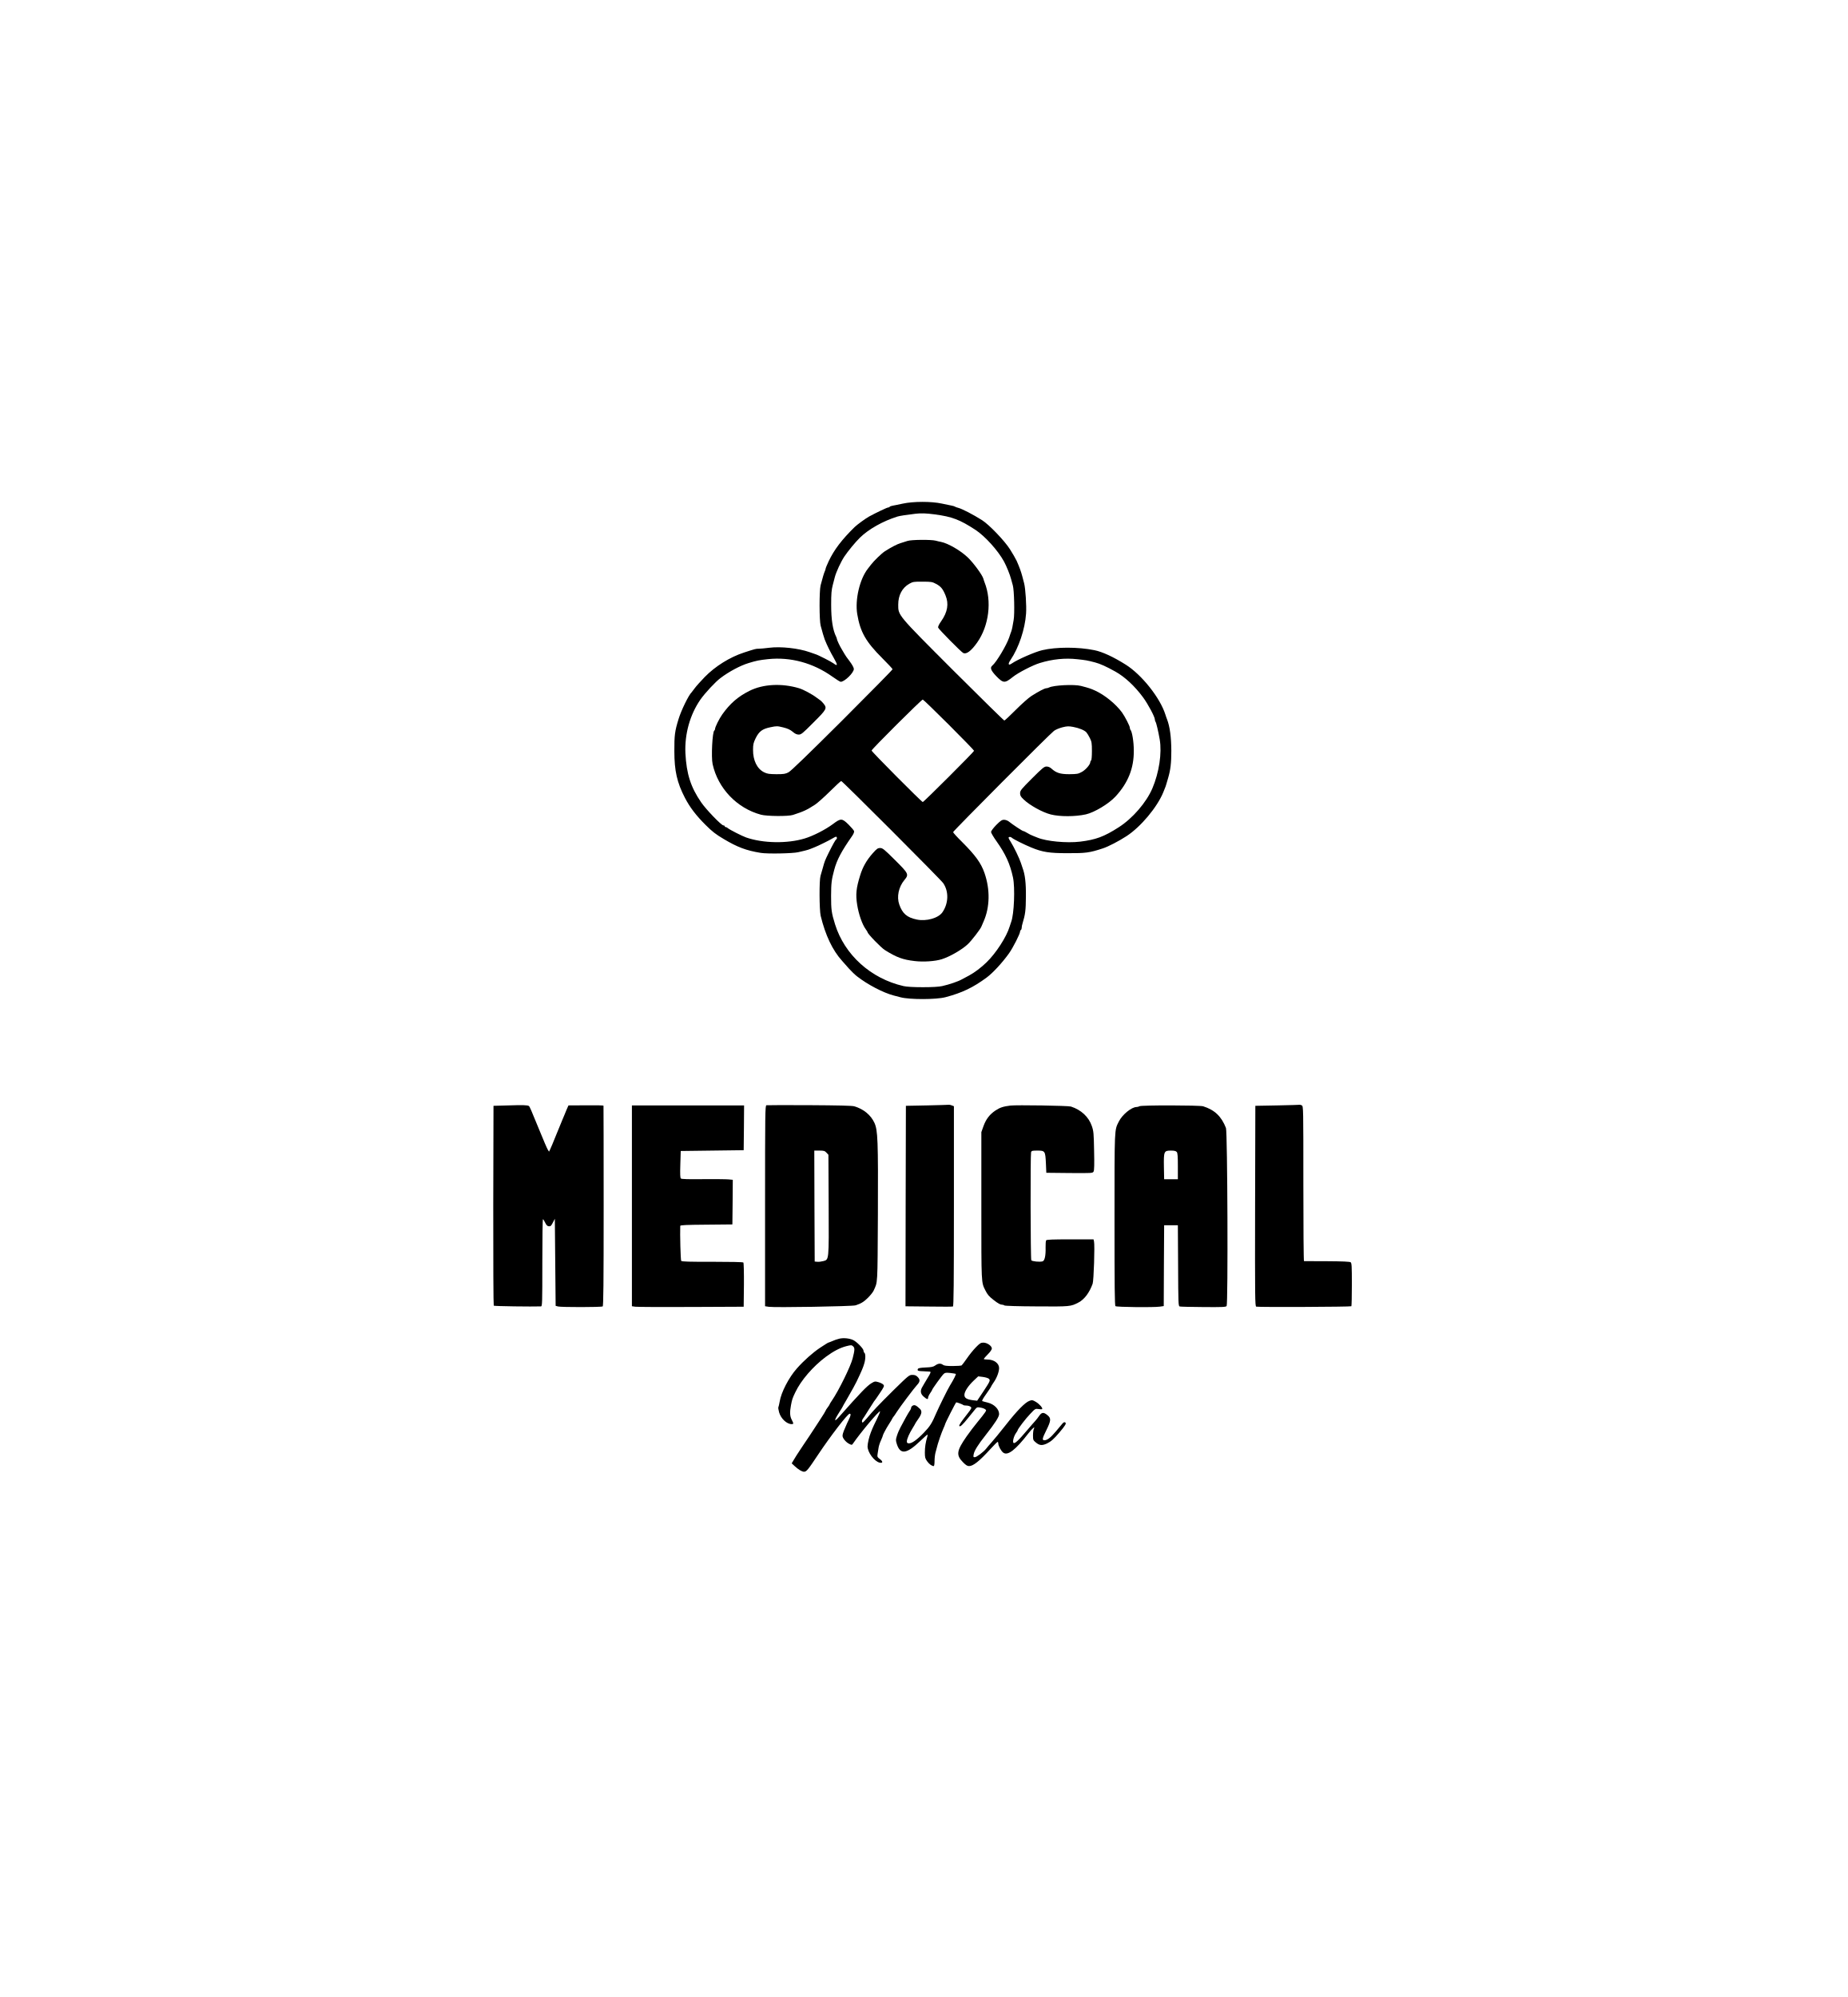
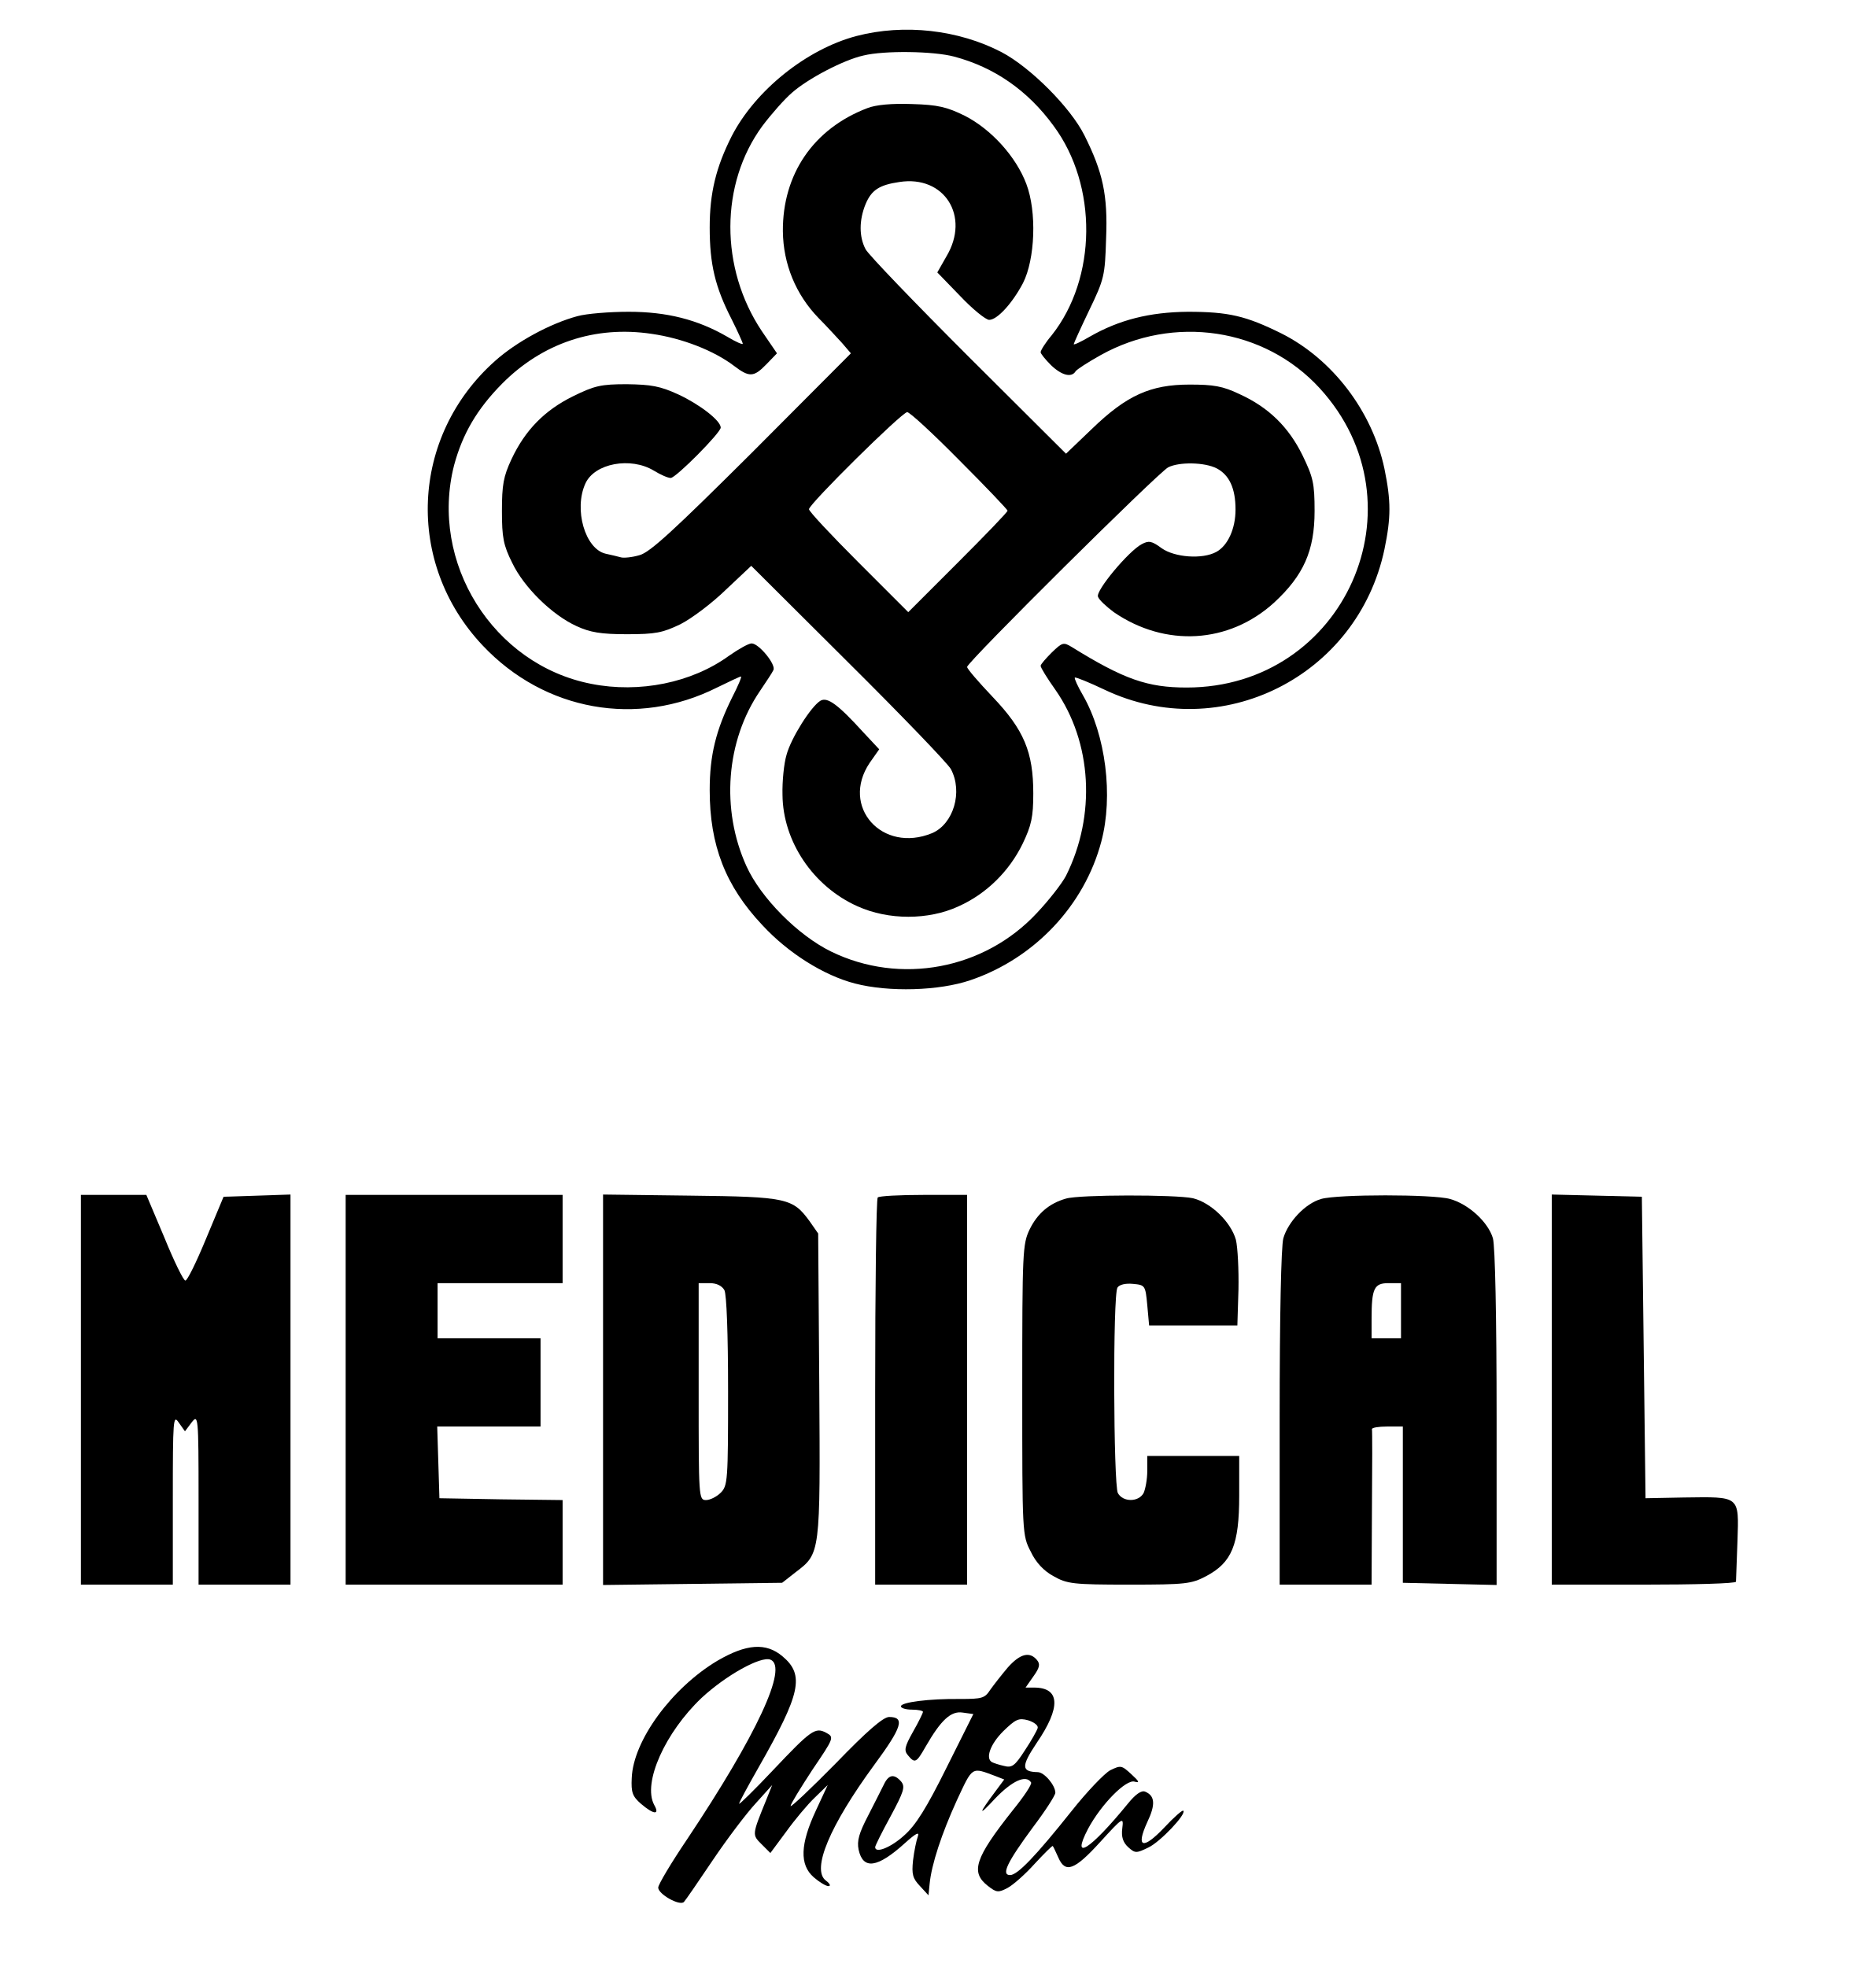
- <svg xmlns="http://www.w3.org/2000/svg" version="1.0" width="2289pt" height="2475pt" viewBox="0 0 2289 2475" preserveAspectRatio="xMidYMid meet">
-   <g transform="translate(0,2475) scale(0.1,-0.1)" fill="#000000" stroke="none">
-     <path d="M11185 18508 c-49 -11 -105 -22 -123 -25 -18 -3 -35 -9 -38 -14 -3 -5 -12 -9 -20 -9 -13 0 -149 -65 -234 -111 -48 -27 -145 -98 -180 -131 -161 -158 -254 -281 -322 -424 -21 -45 -38 -87 -38 -93 0 -6 -4 -19 -9 -29 -9 -18 -31 -91 -53 -177 -17 -71 -17 -434 1 -500 20 -75 41 -147 50 -170 27 -69 72 -160 109 -223 54 -94 55 -115 1 -74 -26 20 -192 105 -224 114 -11 4 -45 15 -75 26 -136 48 -355 72 -498 54 -53 -7 -112 -12 -131 -12 -36 0 -43 -2 -181 -47 -176 -57 -357 -170 -488 -304 -50 -52 -106 -114 -124 -139 -18 -25 -35 -47 -38 -50 -35 -31 -131 -227 -163 -335 -45 -147 -52 -198 -51 -395 0 -243 33 -389 131 -578 61 -118 140 -221 257 -337 80 -80 126 -116 223 -173 169 -101 279 -143 458 -172 81 -14 395 -8 465 8 25 6 63 15 85 20 22 5 54 15 70 22 17 7 39 16 50 20 37 14 180 84 217 107 21 13 42 23 48 23 12 0 14 -27 3 -32 -10 -4 -43 -63 -95 -168 -48 -98 -50 -105 -72 -185 -10 -33 -22 -78 -29 -100 -17 -56 -15 -422 2 -495 58 -240 147 -428 266 -559 18 -20 56 -63 85 -96 30 -33 74 -76 99 -95 130 -102 327 -205 456 -238 22 -6 60 -16 84 -22 113 -30 443 -29 556 1 208 55 341 119 511 244 77 57 194 184 277 300 49 69 137 242 137 270 0 8 5 17 10 20 6 3 10 16 10 27 0 12 4 35 10 52 34 113 41 161 42 332 2 172 -11 278 -42 359 -4 11 -13 38 -20 60 -18 57 -88 201 -127 263 -28 44 -31 53 -18 58 9 4 23 0 33 -9 21 -19 154 -85 242 -121 138 -57 223 -70 445 -70 229 -1 275 5 442 60 65 21 198 90 293 152 176 115 378 357 454 542 30 74 34 84 39 105 3 11 13 45 22 75 29 99 39 183 39 335 -1 171 -18 299 -53 390 -5 11 -14 38 -21 60 -65 206 -292 492 -490 617 -152 96 -290 160 -390 180 -201 41 -471 41 -645 0 -90 -21 -306 -115 -378 -165 -43 -30 -51 -8 -16 43 103 152 180 383 193 575 7 94 -7 313 -24 376 -6 24 -16 62 -22 84 -16 61 -36 116 -71 195 -10 22 -53 97 -82 142 -68 107 -259 306 -346 361 -112 71 -248 141 -295 153 -16 4 -33 10 -39 14 -5 4 -23 10 -40 13 -16 3 -73 15 -125 26 -128 28 -354 28 -485 -1z m397 -133 c216 -29 311 -65 505 -192 119 -78 281 -258 354 -393 30 -55 73 -161 87 -215 6 -22 16 -58 22 -80 17 -58 24 -357 10 -430 -6 -33 -13 -73 -16 -90 -3 -16 -9 -39 -13 -50 -5 -11 -16 -45 -26 -75 -33 -97 -158 -307 -210 -350 -30 -25 -17 -59 46 -126 91 -94 108 -95 209 -14 66 53 248 147 335 173 156 48 312 64 463 47 103 -11 123 -14 222 -40 63 -17 135 -49 250 -113 117 -65 241 -180 344 -320 61 -83 146 -242 146 -274 0 -10 4 -23 8 -28 9 -10 34 -116 52 -219 29 -168 -7 -410 -91 -607 -74 -174 -246 -373 -417 -482 -182 -117 -284 -154 -478 -178 -169 -20 -419 4 -529 50 -11 5 -36 15 -55 22 -19 7 -52 23 -72 36 -21 13 -42 23 -48 23 -11 0 -132 80 -180 119 -14 11 -40 21 -58 21 -28 0 -44 -11 -98 -65 -36 -37 -64 -75 -64 -86 0 -11 31 -64 69 -117 111 -157 166 -276 203 -447 27 -126 14 -455 -22 -550 -4 -11 -13 -38 -20 -60 -38 -126 -167 -326 -284 -440 -66 -65 -152 -130 -218 -165 -29 -15 -70 -37 -90 -48 -43 -25 -157 -64 -243 -83 -39 -9 -123 -14 -240 -14 -117 0 -201 5 -240 14 -405 93 -730 387 -848 766 -44 141 -49 182 -49 352 1 157 5 197 39 323 34 125 87 226 221 418 17 24 28 50 25 61 -2 10 -33 46 -68 81 -81 80 -96 81 -194 7 -93 -69 -244 -147 -351 -179 -214 -65 -516 -60 -725 13 -49 17 -204 96 -226 115 -8 8 -21 14 -27 14 -7 0 -12 5 -12 10 0 6 -7 10 -16 10 -25 0 -213 195 -275 285 -130 188 -183 354 -196 610 -11 238 57 479 186 665 58 82 185 219 248 266 105 80 248 156 348 186 98 30 131 37 243 49 277 29 558 -47 796 -217 49 -35 95 -64 103 -64 48 0 163 112 163 159 0 16 -20 53 -53 97 -30 39 -57 77 -60 85 -4 8 -18 32 -32 54 -28 45 -65 123 -65 136 0 5 -4 17 -9 27 -42 83 -62 212 -62 397 0 138 4 184 20 245 11 41 23 86 26 100 17 63 74 187 117 252 45 67 135 177 193 234 108 106 286 206 465 262 30 9 107 21 225 35 68 8 130 6 237 -8z" />
-     <path d="M11245 18046 c-22 -7 -60 -19 -85 -27 -44 -13 -115 -50 -195 -101 -38 -24 -136 -118 -173 -167 -9 -13 -26 -35 -38 -49 -102 -130 -161 -385 -132 -562 37 -223 107 -345 313 -550 69 -69 125 -129 125 -135 0 -5 -280 -290 -622 -632 -424 -422 -637 -629 -668 -645 -39 -20 -59 -23 -150 -23 -88 1 -112 4 -151 23 -88 43 -139 148 -138 280 0 66 5 86 32 142 43 87 83 116 184 137 77 16 84 16 157 -2 57 -14 88 -29 118 -54 29 -25 50 -35 75 -35 31 0 49 15 183 150 166 165 171 176 123 236 -16 18 -31 34 -35 36 -3 2 -26 18 -50 36 -53 41 -165 101 -216 116 -217 65 -449 52 -617 -33 -142 -71 -240 -157 -336 -292 -38 -54 -89 -157 -89 -180 0 -7 -4 -16 -9 -19 -24 -15 -40 -328 -21 -416 66 -300 301 -547 599 -627 73 -20 339 -22 396 -3 136 44 173 62 275 128 30 20 113 94 184 164 70 70 133 128 140 128 14 0 1235 -1222 1264 -1266 70 -103 66 -249 -10 -360 -50 -73 -201 -116 -320 -90 -120 25 -176 74 -215 186 -34 95 -8 218 64 304 57 69 53 78 -117 247 -135 134 -153 149 -184 149 -30 0 -42 -9 -92 -65 -76 -86 -124 -170 -156 -275 -49 -157 -57 -235 -37 -362 19 -120 63 -245 106 -304 13 -17 23 -34 23 -37 0 -20 167 -192 215 -222 145 -91 222 -119 370 -136 107 -13 254 -3 335 23 99 31 252 119 323 187 45 42 155 185 167 216 4 11 17 41 28 65 78 176 82 396 11 600 -43 124 -112 219 -278 385 -61 60 -111 115 -111 122 0 13 1196 1215 1250 1255 19 15 66 34 104 44 59 15 78 15 134 5 74 -14 140 -41 164 -68 9 -10 28 -41 42 -69 23 -46 26 -64 26 -162 0 -63 -4 -113 -10 -117 -5 -3 -10 -13 -10 -20 0 -29 -56 -95 -105 -122 -46 -25 -59 -27 -155 -28 -114 0 -163 16 -222 70 -18 16 -39 25 -60 25 -29 0 -50 -17 -181 -148 -134 -134 -147 -150 -147 -183 0 -28 8 -43 43 -76 75 -73 234 -161 337 -187 114 -29 304 -28 435 1 106 24 284 131 367 221 156 169 229 351 227 570 0 108 -21 238 -42 258 -4 4 -7 15 -7 25 0 20 -61 139 -97 189 -77 105 -214 217 -333 271 -52 24 -79 33 -176 58 -84 22 -340 9 -396 -20 -10 -5 -25 -9 -34 -9 -20 0 -96 -40 -184 -96 -36 -23 -123 -101 -195 -173 -71 -72 -135 -131 -140 -131 -6 0 -290 279 -631 619 -698 699 -684 682 -684 818 0 116 49 208 137 258 44 25 57 27 164 26 109 0 120 -2 169 -28 59 -32 83 -61 116 -142 43 -104 26 -206 -53 -319 -29 -41 -42 -69 -38 -81 6 -19 280 -297 309 -313 39 -22 99 23 173 127 148 209 186 516 92 750 -4 11 -11 30 -14 43 -13 47 -126 200 -194 264 -90 86 -243 174 -331 192 -14 2 -43 9 -65 15 -57 15 -301 13 -350 -3z m512 -2278 c172 -172 313 -317 313 -323 0 -12 -623 -635 -636 -635 -14 0 -634 624 -634 638 0 16 618 632 634 632 6 0 152 -141 323 -312z" />
-     <path d="M6300 11050 l-185 -5 -3 -1234 c-1 -679 2 -1239 6 -1243 7 -7 477 -13 585 -9 16 1 17 34 17 541 0 297 3 540 8 540 4 -1 16 -20 27 -43 15 -31 27 -43 45 -45 22 -2 30 5 50 45 l25 48 5 -539 5 -540 30 -8 c38 -10 536 -10 553 1 9 6 12 275 12 1246 0 681 -1 1239 -2 1241 -6 5 -60 6 -244 5 l-190 -1 -23 -52 c-12 -29 -26 -62 -30 -73 -5 -11 -13 -31 -19 -45 -6 -14 -41 -99 -78 -190 -36 -91 -72 -176 -79 -189 l-12 -24 -15 24 c-9 13 -55 121 -103 239 -105 257 -122 297 -132 303 -18 11 -78 13 -253 7z" />
-     <path d="M9497 11052 c-16 -3 -17 -93 -17 -1247 l0 -1244 47 -7 c71 -11 1032 5 1073 18 67 21 104 43 156 95 29 29 60 68 68 85 53 118 49 46 54 943 4 926 -1 1047 -43 1139 -45 98 -136 172 -250 205 -27 8 -203 12 -556 14 -283 1 -523 1 -532 -1z m744 -588 l24 -26 3 -619 c3 -702 5 -679 -68 -699 -23 -6 -56 -10 -73 -8 l-32 3 -3 688 -2 687 63 0 c55 0 67 -3 88 -26z" />
-     <path d="M11485 11050 l-260 -5 -3 -1242 -2 -1243 27 0 c16 0 145 -1 288 -3 144 -2 266 -2 273 1 9 3 12 283 12 1243 l0 1239 -26 10 c-14 6 -31 9 -37 8 -7 -1 -129 -5 -272 -8z" />
-     <path d="M12520 11048 c-89 -11 -129 -24 -185 -61 -72 -48 -118 -108 -149 -195 l-26 -73 0 -914 c0 -984 -2 -944 51 -1050 26 -51 44 -72 99 -115 57 -45 85 -60 108 -60 10 0 22 -4 27 -9 6 -6 173 -11 400 -12 415 -3 422 -2 518 48 72 37 136 121 176 233 14 38 28 479 17 524 l-6 26 -289 0 c-219 0 -291 -3 -298 -12 -5 -7 -8 -47 -7 -88 3 -101 -11 -166 -38 -173 -37 -10 -130 0 -139 14 -10 16 -12 1301 -3 1337 6 20 12 22 80 22 93 0 97 -6 104 -160 l5 -115 287 -3 c284 -2 287 -2 299 19 8 15 10 91 6 258 -4 214 -6 242 -28 305 -38 113 -132 201 -259 242 -33 11 -679 21 -750 12z" />
-     <path d="M15830 11050 l-275 -5 -3 -1241 c-2 -1147 -1 -1242 14 -1248 22 -8 1170 -3 1179 5 3 4 6 125 6 270 0 228 -2 265 -15 275 -11 8 -102 12 -294 13 -152 0 -280 1 -284 1 -5 0 -8 432 -8 960 0 938 0 960 -19 970 -11 5 -21 9 -23 8 -2 -1 -127 -5 -278 -8z" />
-     <path d="M7830 9806 l0 -1245 43 -6 c23 -3 335 -5 692 -3 l650 3 3 269 c1 159 -2 274 -7 279 -6 6 -162 9 -384 9 -286 -1 -378 2 -386 11 -8 10 -16 330 -12 434 1 10 76 13 324 15 l322 3 3 277 2 276 -52 5 c-29 3 -171 4 -316 3 -181 -2 -266 0 -275 8 -9 8 -11 50 -7 176 l5 165 390 5 390 5 3 278 2 277 -695 0 -695 0 0 -1244z" />
-     <path d="M14120 11040 c-8 -5 -25 -10 -37 -10 -62 0 -178 -95 -220 -181 -55 -109 -53 -66 -53 -1214 0 -843 2 -1065 12 -1073 15 -12 468 -17 549 -6 l49 7 2 501 3 501 85 0 85 0 3 -501 c2 -469 3 -502 20 -506 9 -3 141 -6 293 -7 232 -2 277 0 288 12 19 23 11 2158 -8 2207 -57 145 -139 223 -282 269 -45 14 -767 15 -789 1z m461 -567 c11 -12 14 -55 14 -177 l0 -161 -85 0 -85 0 -3 154 c-3 192 1 201 87 201 42 0 62 -5 72 -17z" />
-     <path d="M10400 8159 c-25 -6 -64 -19 -87 -30 -24 -10 -46 -19 -49 -19 -4 0 -50 -29 -103 -64 -91 -61 -199 -157 -287 -256 -98 -110 -195 -296 -213 -411 -6 -33 -13 -64 -16 -69 -4 -6 1 -34 9 -64 23 -79 95 -146 156 -146 25 0 25 6 0 55 -23 44 -25 92 -9 179 14 73 17 84 54 161 70 148 219 320 378 439 95 70 175 112 257 133 57 14 62 14 81 -3 22 -20 21 -45 -6 -150 -25 -99 -172 -398 -256 -521 -16 -23 -29 -44 -29 -48 0 -3 -11 -21 -25 -39 -14 -18 -25 -36 -25 -40 0 -4 -30 -53 -67 -109 -37 -56 -70 -107 -73 -112 -3 -6 -32 -50 -65 -99 -33 -48 -65 -95 -70 -104 -6 -9 -28 -44 -51 -77 -22 -33 -53 -81 -67 -106 l-27 -45 33 -31 c51 -47 93 -73 120 -73 30 0 48 22 173 210 158 237 367 508 392 509 18 1 15 -24 -12 -77 -13 -26 -28 -58 -33 -72 -6 -14 -18 -42 -27 -63 -9 -21 -16 -48 -16 -62 0 -29 41 -79 83 -100 30 -15 33 -15 45 2 100 145 326 413 337 401 3 -2 -16 -47 -41 -99 -26 -52 -50 -103 -54 -114 -4 -11 -13 -33 -20 -50 -20 -50 -40 -134 -40 -171 0 -73 82 -184 148 -201 42 -10 46 12 7 42 -34 25 -36 31 -31 64 4 20 9 54 12 76 3 22 16 64 30 93 13 29 24 57 24 62 0 9 40 85 69 130 33 52 41 65 48 80 4 8 10 17 13 20 4 3 24 32 44 64 39 61 215 295 249 331 38 40 40 65 10 97 -21 22 -36 28 -68 28 -39 0 -46 -6 -236 -192 -192 -191 -243 -244 -328 -346 -24 -28 -47 -52 -52 -52 -12 0 -11 28 1 43 6 7 38 57 72 112 34 55 64 102 67 105 4 3 35 47 69 98 59 88 62 95 47 112 -9 10 -36 23 -60 30 -41 12 -47 11 -87 -13 -54 -32 -143 -125 -395 -410 -69 -79 -73 -59 -8 43 25 39 45 72 45 74 0 2 23 43 52 92 70 122 104 184 121 219 62 130 82 176 97 229 17 60 16 121 -1 132 -5 3 -9 14 -9 24 0 26 -85 112 -130 133 -48 21 -116 28 -170 16z" />
-     <path d="M12091 8051 c-32 -33 -82 -95 -111 -138 -30 -43 -59 -81 -64 -85 -6 -4 -56 -8 -112 -8 -73 0 -105 4 -120 15 -27 21 -60 18 -94 -7 -24 -18 -48 -23 -121 -26 -66 -3 -92 -8 -96 -19 -9 -22 2 -26 74 -28 38 -2 71 -3 76 -4 14 -2 7 -22 -26 -74 -18 -29 -36 -59 -40 -67 -4 -8 -16 -28 -26 -45 -31 -49 -27 -88 14 -124 41 -35 55 -39 55 -13 0 9 11 34 25 54 14 20 25 39 25 42 0 10 123 181 144 199 16 15 30 16 80 11 34 -4 64 -9 69 -11 7 -4 -23 -65 -74 -148 -26 -42 -134 -261 -164 -330 -58 -136 -81 -172 -158 -252 -88 -91 -153 -136 -189 -131 -18 2 -22 9 -21 28 4 34 31 95 70 158 18 29 33 55 33 57 0 3 16 27 35 54 47 66 54 102 23 131 -45 43 -65 52 -87 40 -12 -6 -21 -18 -21 -26 0 -9 -8 -28 -19 -42 -19 -28 -62 -105 -112 -200 -16 -29 -36 -76 -45 -106 -16 -51 -16 -57 0 -107 43 -130 121 -119 289 42 45 43 85 79 89 79 3 0 3 -12 -2 -27 -21 -69 -30 -129 -30 -194 0 -61 4 -76 28 -109 25 -36 59 -60 82 -60 6 0 10 28 10 61 0 34 5 80 11 103 27 104 33 125 56 191 13 39 33 89 43 112 11 24 20 46 20 49 0 13 133 274 139 274 12 0 81 -26 87 -33 4 -4 21 -7 39 -7 17 0 40 -6 50 -14 18 -13 17 -18 -40 -91 -78 -100 -104 -138 -98 -148 9 -15 40 13 108 98 39 48 79 98 91 112 18 22 25 25 61 18 23 -3 49 -12 59 -20 17 -12 17 -14 -1 -41 -10 -16 -51 -68 -90 -115 -40 -48 -101 -129 -137 -180 -125 -180 -133 -232 -47 -320 36 -37 55 -49 77 -49 51 0 128 61 266 213 44 48 83 87 88 87 4 0 8 -9 8 -20 0 -30 36 -96 62 -114 56 -40 151 33 312 241 48 61 88 94 66 53 -5 -10 -10 -46 -10 -79 0 -57 2 -61 37 -90 44 -36 76 -39 136 -11 50 24 85 55 153 135 76 90 91 115 73 126 -10 6 -20 2 -34 -14 -11 -13 -49 -57 -83 -99 -66 -78 -106 -108 -141 -108 -31 0 -27 22 26 128 57 116 59 145 12 183 -47 39 -71 37 -102 -8 -14 -21 -36 -49 -49 -63 -13 -14 -58 -65 -100 -115 -109 -129 -155 -172 -170 -157 -14 14 4 83 33 124 11 14 19 29 19 32 0 14 100 146 156 203 60 64 63 66 102 60 21 -4 42 -4 45 -1 12 12 -34 64 -78 90 -41 24 -47 25 -80 12 -53 -19 -154 -122 -295 -302 -69 -87 -146 -182 -173 -211 -26 -29 -57 -65 -68 -80 -33 -41 -118 -105 -141 -105 -18 0 -19 4 -13 37 8 44 54 118 149 238 118 150 166 225 166 260 0 60 -60 121 -138 141 -31 8 -63 16 -70 19 -8 3 9 34 48 88 33 47 60 87 60 91 0 3 15 28 33 54 38 53 67 131 67 177 0 58 -63 105 -140 105 -27 0 -50 3 -50 8 1 4 23 30 50 57 29 29 50 59 50 72 0 32 -58 73 -105 73 -32 0 -44 -8 -94 -59z m161 -388 c22 -20 18 -29 -69 -161 l-75 -112 -52 6 c-77 10 -106 28 -106 66 0 41 46 112 116 178 l55 52 57 -7 c31 -4 65 -14 74 -22z" />
+ <svg xmlns="http://www.w3.org/2000/svg" version="1.0" width="510pt" height="535pt" viewBox="0 0 510 535" preserveAspectRatio="xMidYMid meet">
+   <g transform="translate(0,535) scale(0.1,-0.1)" fill="#000000" stroke="none">
+     <path d="M2329 5252 c-136 -36 -275 -148 -339 -272 -43 -85 -60 -155 -60 -249 0 -100 15 -162 59 -248 17 -34 31 -65 31 -68 0 -3 -19 5 -42 19 -81 47 -165 68 -268 68 -52 0 -115 -5 -140 -12 -74 -20 -166 -70 -224 -122 -230 -205 -245 -550 -33 -774 168 -178 420 -223 637 -114 33 16 62 30 65 30 3 0 -8 -26 -24 -57 -44 -89 -61 -157 -61 -252 0 -150 43 -261 143 -367 70 -76 167 -137 252 -159 92 -24 229 -20 314 9 174 59 310 203 356 377 33 124 12 290 -50 398 -14 24 -24 46 -22 48 2 2 39 -13 81 -33 316 -150 688 36 761 382 18 87 18 131 0 219 -33 156 -141 298 -280 368 -97 48 -144 59 -255 59 -104 -1 -187 -22 -267 -68 -24 -14 -43 -23 -43 -20 0 2 19 44 42 92 41 85 43 94 46 195 5 119 -9 181 -59 281 -38 76 -147 185 -225 226 -117 61 -265 78 -395 44z m266 -56 c109 -29 200 -92 270 -188 121 -163 118 -415 -5 -570 -17 -20 -30 -41 -30 -46 0 -4 13 -20 28 -35 29 -28 56 -35 67 -17 3 5 34 25 68 44 199 111 446 74 596 -90 289 -316 68 -814 -362 -814 -106 0 -170 22 -312 110 -23 14 -26 13 -55 -15 -16 -16 -30 -32 -30 -36 0 -5 18 -34 40 -65 100 -143 111 -342 29 -506 -11 -21 -46 -66 -79 -101 -143 -154 -372 -197 -560 -105 -90 44 -191 146 -230 232 -70 154 -56 341 37 477 16 24 33 49 36 56 9 14 -39 73 -59 73 -8 0 -35 -15 -62 -34 -101 -73 -243 -102 -374 -76 -267 52 -441 330 -373 595 23 85 62 152 130 221 110 111 253 159 407 136 84 -12 170 -46 224 -87 42 -32 54 -31 88 4 l29 30 -41 60 c-115 172 -114 401 1 558 24 32 60 73 81 91 43 38 140 89 194 101 57 14 191 12 247 -3z" />
+     <path d="M2359 5056 c-147 -56 -231 -180 -230 -335 1 -89 35 -172 97 -236 22 -22 50 -53 64 -68 l24 -28 -269 -270 c-213 -212 -278 -272 -306 -279 -20 -6 -43 -8 -50 -6 -8 2 -27 7 -42 10 -56 13 -87 121 -55 191 25 55 123 73 186 35 18 -11 38 -20 46 -20 14 0 136 123 136 137 0 19 -57 63 -115 90 -50 23 -74 27 -140 28 -71 0 -88 -4 -147 -33 -77 -38 -130 -92 -167 -171 -22 -47 -26 -70 -26 -141 0 -72 4 -93 28 -141 32 -67 109 -142 175 -172 37 -17 66 -22 137 -22 78 0 97 4 145 27 30 15 86 57 124 94 l69 65 264 -263 c146 -145 271 -275 279 -290 33 -62 7 -149 -51 -174 -136 -56 -250 72 -170 191 l26 37 -43 46 c-70 77 -98 97 -117 86 -26 -16 -80 -102 -92 -147 -7 -23 -12 -72 -11 -109 1 -126 83 -249 204 -303 84 -38 193 -38 275 0 76 34 138 96 174 170 24 50 29 73 29 137 0 112 -25 173 -111 263 -38 40 -69 76 -69 81 0 13 521 530 547 543 30 15 99 14 132 -3 34 -18 51 -54 51 -112 0 -52 -21 -98 -52 -115 -38 -21 -114 -15 -149 10 -27 20 -35 21 -54 11 -36 -19 -126 -127 -119 -143 3 -9 23 -27 43 -42 140 -96 313 -86 436 26 80 74 110 141 110 249 0 76 -4 92 -33 152 -38 77 -92 130 -171 166 -46 22 -71 26 -136 26 -106 0 -171 -29 -266 -121 l-70 -67 -265 264 c-146 146 -272 277 -280 292 -18 34 -18 79 0 123 16 38 37 52 92 60 122 19 193 -93 128 -202 l-25 -44 62 -64 c34 -36 70 -65 79 -65 22 0 63 45 92 100 33 65 38 194 9 270 -28 74 -95 148 -167 185 -49 24 -73 30 -144 32 -55 2 -98 -2 -121 -11z m250 -958 c72 -72 131 -134 131 -137 0 -4 -61 -67 -135 -141 l-135 -135 -135 135 c-74 74 -135 139 -135 145 0 14 252 263 267 264 6 1 70 -58 142 -131z" />
+     <path d="M220 1570 l0 -530 125 0 125 0 0 232 c0 219 1 231 16 209 l17 -24 18 24 c18 23 19 19 19 -208 l0 -233 125 0 125 0 0 530 0 531 -91 -3 -91 -3 -48 -115 c-26 -63 -51 -114 -56 -113 -5 0 -31 53 -57 117 l-49 116 -89 0 -89 0 0 -530z" />
+     <path d="M940 1570 l0 -530 295 0 295 0 0 115 0 115 -167 2 -168 3 -3 98 -3 97 141 0 140 0 0 120 0 120 -140 0 -140 0 0 75 0 75 170 0 170 0 0 120 0 120 -295 0 -295 0 0 -530z" />
+     <path d="M1640 1570 l0 -531 243 3 244 3 37 29 c67 51 67 49 64 509 l-3 412 -23 33 c-46 63 -61 67 -324 70 l-238 3 0 -531z m330 271 c6 -12 10 -118 10 -275 0 -243 -1 -257 -20 -276 -11 -11 -29 -20 -40 -20 -20 0 -20 7 -20 295 l0 295 30 0 c19 0 33 -7 40 -19z" />
+     <path d="M2387 2093 c-4 -3 -7 -242 -7 -530 l0 -523 125 0 125 0 0 530 0 530 -118 0 c-65 0 -122 -3 -125 -7z" />
+     <path d="M2899 2090 c-46 -13 -78 -41 -99 -84 -19 -40 -20 -60 -20 -437 0 -390 0 -395 23 -439 14 -30 36 -53 62 -67 37 -21 53 -23 206 -23 154 0 169 2 209 23 70 37 90 85 90 219 l0 108 -125 0 -125 0 0 -41 c0 -22 -5 -49 -10 -60 -14 -25 -56 -25 -70 0 -12 24 -14 540 -1 559 5 8 22 12 42 10 33 -3 34 -4 39 -58 l5 -55 120 0 120 0 3 98 c1 53 -2 114 -7 135 -14 49 -68 101 -117 113 -47 10 -309 10 -345 -1z" />
+     <path d="M3593 2089 c-43 -12 -90 -62 -103 -107 -6 -23 -10 -210 -10 -489 l0 -453 125 0 125 0 1 208 c1 114 1 210 0 215 0 4 18 7 41 7 l43 0 0 -212 0 -213 128 -3 127 -3 0 453 c0 277 -4 467 -10 490 -13 44 -66 93 -117 107 -46 13 -305 13 -350 0z m217 -304 l0 -75 -40 0 -40 0 0 53 c0 83 7 97 46 97 l34 0 0 -75z" />
+     <path d="M4220 1570 l0 -530 250 0 c138 0 250 3 251 8 0 4 2 53 4 110 4 125 8 121 -146 119 l-104 -2 -5 410 -5 410 -122 3 -123 3 0 -531z" />
+     <path d="M1951 833 c-124 -74 -229 -217 -233 -319 -2 -39 2 -50 25 -70 35 -30 52 -31 36 -3 -32 60 30 197 129 291 67 62 161 114 187 104 50 -19 -38 -206 -226 -488 -44 -65 -79 -124 -79 -132 0 -18 59 -51 70 -39 4 4 39 55 78 113 39 58 92 128 117 155 l45 50 -16 -40 c-39 -96 -39 -95 -13 -121 l24 -24 43 58 c23 32 58 74 78 93 l35 34 -32 -69 c-43 -92 -45 -148 -6 -182 15 -13 33 -24 40 -24 7 0 4 7 -7 15 -40 30 11 150 131 314 76 103 85 131 41 131 -16 0 -60 -38 -145 -126 -68 -69 -123 -121 -123 -116 0 5 27 49 59 98 59 87 60 89 38 101 -30 16 -41 8 -146 -103 -50 -53 -91 -93 -91 -90 0 4 24 48 53 99 114 200 126 251 65 302 -45 38 -98 34 -177 -12z" />
+     <path d="M2741 815 c-17 -20 -38 -47 -48 -61 -15 -23 -22 -25 -82 -25 -85 1 -161 -9 -161 -20 0 -5 14 -9 30 -9 17 0 30 -3 30 -6 0 -3 -12 -28 -27 -54 -23 -41 -25 -51 -14 -64 19 -23 23 -21 48 23 42 73 69 98 101 93 l29 -4 -73 -146 c-54 -109 -84 -157 -115 -184 -36 -33 -79 -50 -79 -32 0 4 19 42 42 84 36 67 40 80 29 94 -19 22 -34 20 -47 -7 -6 -12 -25 -50 -43 -85 -25 -48 -31 -69 -26 -93 12 -55 51 -50 126 18 30 27 40 32 35 18 -4 -11 -10 -40 -13 -65 -4 -38 -1 -49 19 -70 l23 -25 3 30 c5 54 33 138 74 228 44 94 39 91 106 66 l23 -9 -23 -31 c-48 -64 -49 -72 -2 -21 46 48 84 66 98 44 3 -5 -20 -39 -50 -76 -103 -130 -115 -168 -68 -205 24 -19 29 -19 54 -6 15 8 48 37 74 66 26 28 48 50 49 48 2 -2 8 -16 15 -31 19 -44 44 -35 114 42 62 68 64 69 60 37 -3 -23 2 -38 16 -51 19 -17 22 -17 55 -1 32 15 104 91 95 100 -2 3 -26 -18 -52 -46 -58 -61 -78 -55 -46 15 23 48 21 72 -6 83 -10 4 -26 -7 -47 -33 -102 -125 -156 -160 -108 -68 36 67 104 136 127 128 14 -4 12 1 -9 20 -27 25 -29 25 -58 11 -16 -9 -63 -58 -105 -111 -98 -123 -147 -174 -167 -174 -25 0 -8 35 62 130 34 45 61 87 61 94 0 20 -30 56 -48 56 -45 1 -45 16 -3 79 67 98 64 151 -7 151 l-23 0 21 30 c18 25 19 34 10 45 -20 24 -46 17 -79 -20z m81 -165 c-2 -7 -17 -34 -35 -61 -27 -42 -35 -48 -57 -42 -14 3 -28 8 -32 10 -19 10 -5 49 30 84 34 33 42 37 68 30 16 -5 28 -14 26 -21z" />
  </g>
</svg>
